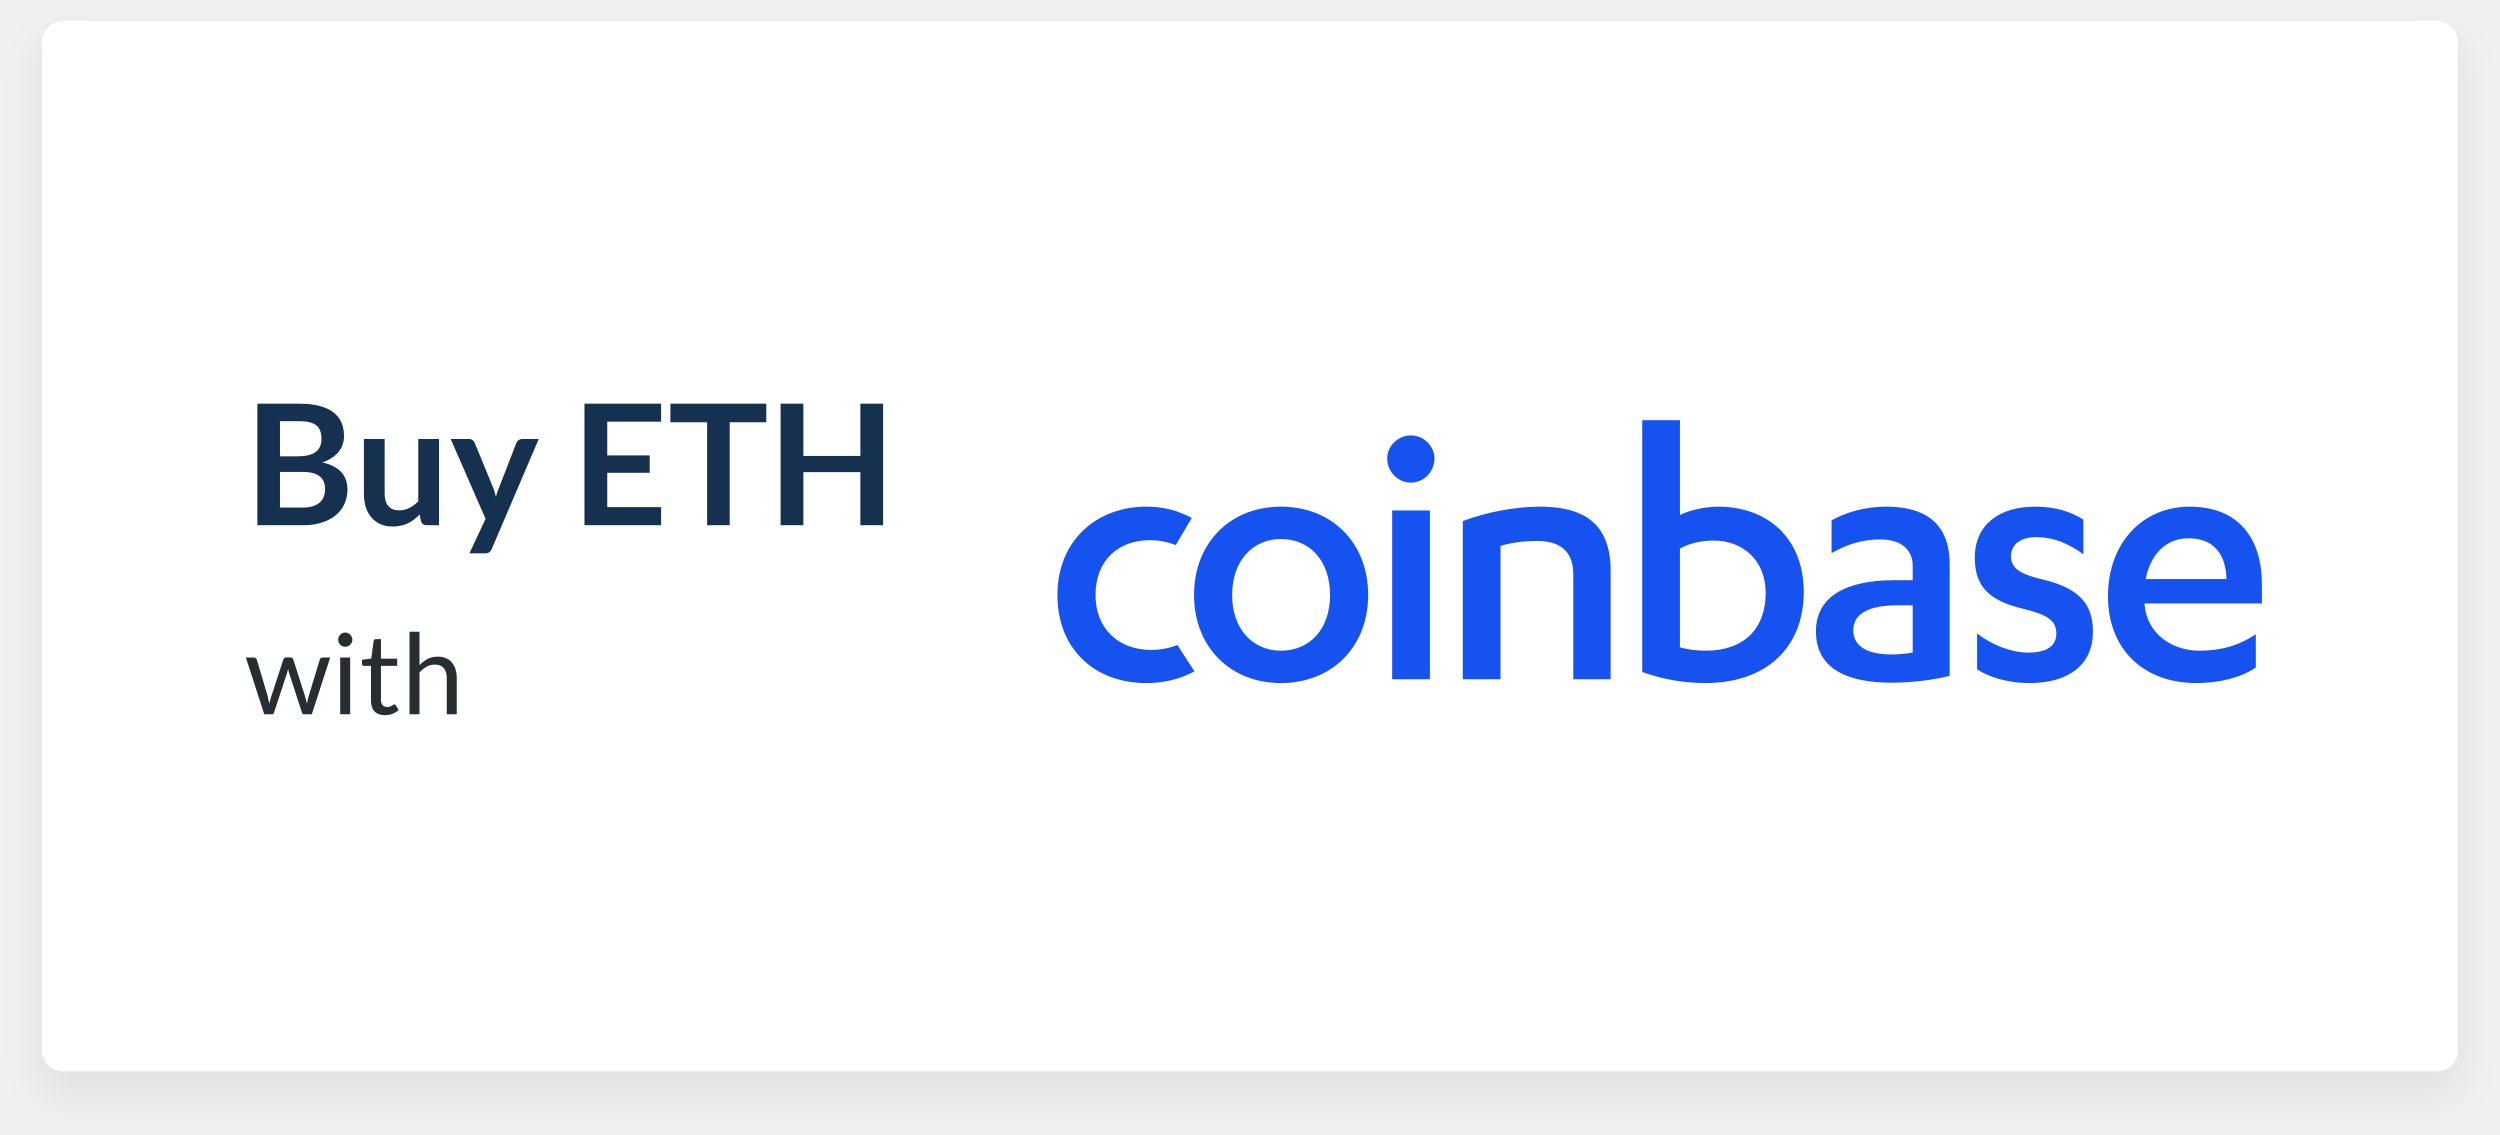
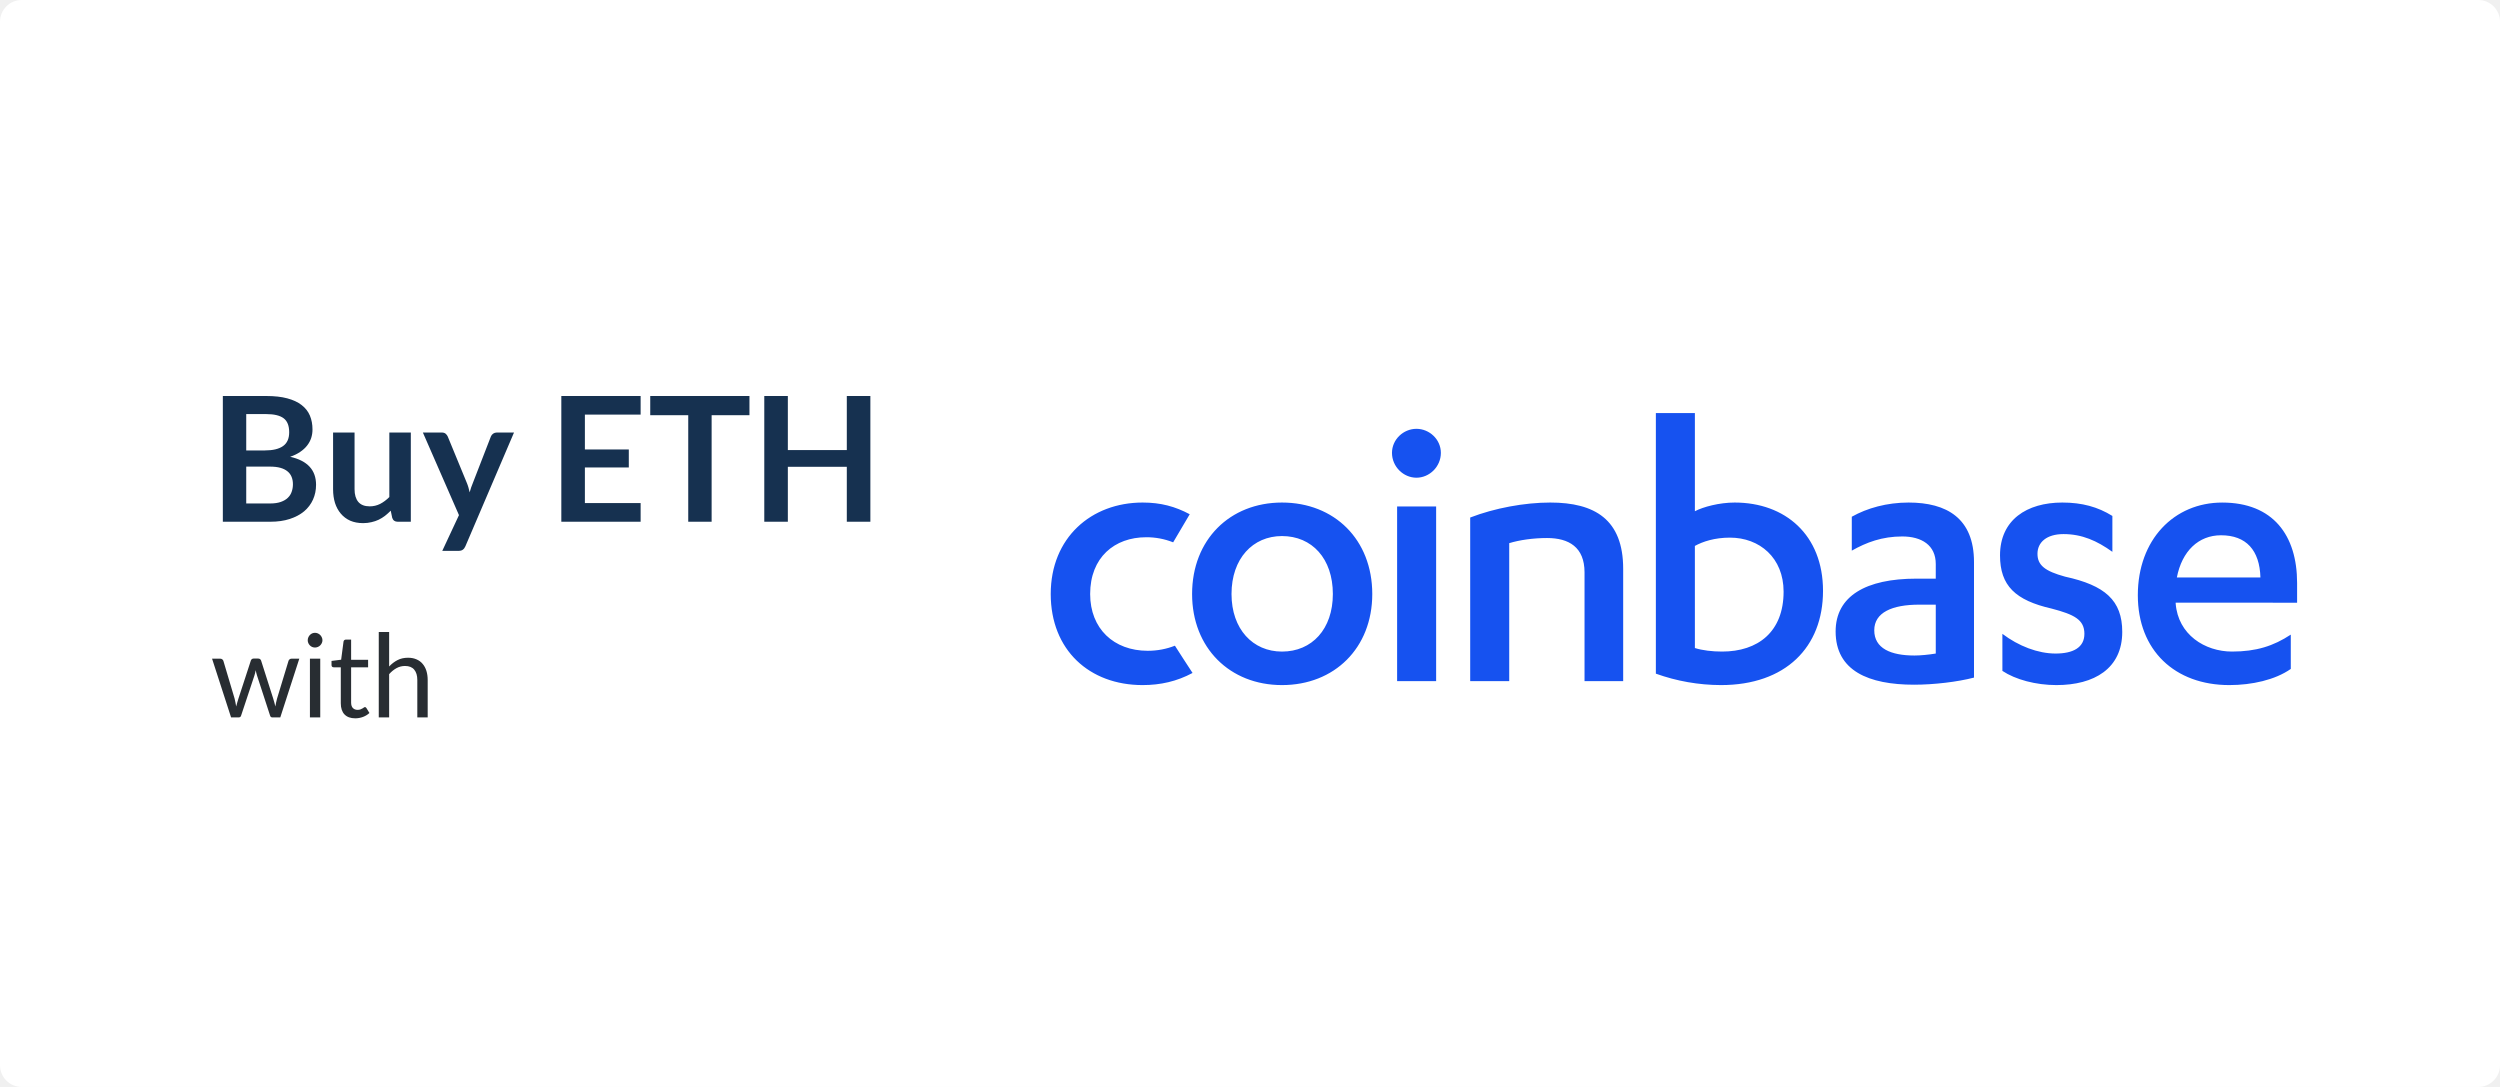
- <svg xmlns="http://www.w3.org/2000/svg" viewBox="0 0 357 162">
-   <g filter="url(#filter0_d)">
-     <rect x="6" y="3" width="345" height="150" rx="3" fill="white" />
-   </g>
-   <path d="M36.752 75V57.648H42.74C43.876 57.648 44.844 57.756 45.644 57.972C46.452 58.188 47.112 58.496 47.624 58.896C48.144 59.296 48.524 59.78 48.764 60.348C49.004 60.916 49.124 61.556 49.124 62.268C49.124 62.676 49.064 63.068 48.944 63.444C48.824 63.812 48.636 64.16 48.38 64.488C48.132 64.808 47.812 65.1 47.42 65.364C47.036 65.628 46.576 65.852 46.04 66.036C48.424 66.572 49.616 67.86 49.616 69.9C49.616 70.636 49.476 71.316 49.196 71.94C48.916 72.564 48.508 73.104 47.972 73.56C47.436 74.008 46.776 74.36 45.992 74.616C45.208 74.872 44.312 75 43.304 75H36.752ZM39.98 67.392V72.48H43.256C43.856 72.48 44.356 72.408 44.756 72.264C45.164 72.12 45.488 71.928 45.728 71.688C45.976 71.448 46.152 71.168 46.256 70.848C46.368 70.528 46.424 70.188 46.424 69.828C46.424 69.452 46.364 69.116 46.244 68.82C46.124 68.516 45.936 68.26 45.68 68.052C45.424 67.836 45.096 67.672 44.696 67.56C44.296 67.448 43.812 67.392 43.244 67.392H39.98ZM39.98 65.16H42.56C43.656 65.16 44.488 64.96 45.056 64.56C45.624 64.16 45.908 63.524 45.908 62.652C45.908 61.748 45.652 61.104 45.14 60.72C44.628 60.336 43.828 60.144 42.74 60.144H39.98V65.16ZM54.929 62.688V70.512C54.929 71.264 55.101 71.848 55.445 72.264C55.797 72.672 56.321 72.876 57.017 72.876C57.529 72.876 58.009 72.764 58.457 72.54C58.905 72.308 59.329 71.992 59.729 71.592V62.688H62.693V75H60.881C60.497 75 60.245 74.82 60.125 74.46L59.921 73.476C59.665 73.732 59.401 73.968 59.129 74.184C58.857 74.392 58.565 74.572 58.253 74.724C57.949 74.868 57.617 74.98 57.257 75.06C56.905 75.148 56.525 75.192 56.117 75.192C55.445 75.192 54.849 75.08 54.329 74.856C53.817 74.624 53.385 74.3 53.033 73.884C52.681 73.468 52.413 72.976 52.229 72.408C52.053 71.832 51.965 71.2 51.965 70.512V62.688H54.929ZM70.225 78.384C70.137 78.592 70.021 78.748 69.877 78.852C69.741 78.964 69.529 79.02 69.241 79.02H67.033L69.337 74.088L64.357 62.688H66.949C67.189 62.688 67.373 62.744 67.501 62.856C67.629 62.968 67.725 63.096 67.789 63.24L70.417 69.624C70.505 69.832 70.581 70.048 70.645 70.272C70.709 70.496 70.765 70.72 70.813 70.944C70.877 70.712 70.945 70.488 71.017 70.272C71.097 70.056 71.181 69.836 71.269 69.612L73.741 63.24C73.805 63.08 73.909 62.948 74.053 62.844C74.205 62.74 74.373 62.688 74.557 62.688H76.933L70.225 78.384ZM94.407 57.648V60.216H86.715V65.028H92.775V67.512H86.715V72.42H94.407V75H83.463V57.648H94.407ZM109.425 57.648V60.3H104.205V75H100.977V60.3H95.733V57.648H109.425ZM126.111 75H122.859V67.416H114.723V75H111.471V57.648H114.723V65.112H122.859V57.648H126.111V75Z" fill="#163150" />
-   <path d="M35.112 93.896H36.232C36.349 93.896 36.445 93.925 36.52 93.984C36.595 94.043 36.645 94.112 36.672 94.192L38.224 99.408C38.267 99.6 38.307 99.787 38.344 99.968C38.381 100.144 38.413 100.323 38.44 100.504C38.483 100.323 38.531 100.144 38.584 99.968C38.637 99.787 38.693 99.6 38.752 99.408L40.464 94.16C40.491 94.08 40.536 94.013 40.6 93.96C40.669 93.907 40.755 93.88 40.856 93.88H41.472C41.579 93.88 41.667 93.907 41.736 93.96C41.805 94.013 41.853 94.08 41.88 94.16L43.552 99.408C43.611 99.595 43.661 99.779 43.704 99.96C43.752 100.141 43.797 100.32 43.84 100.496C43.867 100.32 43.901 100.136 43.944 99.944C43.987 99.752 44.032 99.573 44.08 99.408L45.664 94.192C45.691 94.107 45.741 94.037 45.816 93.984C45.891 93.925 45.979 93.896 46.08 93.896H47.152L44.528 102H43.4C43.261 102 43.165 101.909 43.112 101.728L41.32 96.232C41.277 96.109 41.243 95.987 41.216 95.864C41.189 95.736 41.163 95.611 41.136 95.488C41.109 95.611 41.083 95.736 41.056 95.864C41.029 95.992 40.995 96.117 40.952 96.24L39.136 101.728C39.077 101.909 38.968 102 38.808 102H37.736L35.112 93.896ZM50.002 93.896V102H48.578V93.896H50.002ZM50.322 91.352C50.322 91.491 50.293 91.621 50.234 91.744C50.181 91.861 50.106 91.968 50.01 92.064C49.919 92.155 49.813 92.227 49.69 92.28C49.567 92.333 49.437 92.36 49.298 92.36C49.159 92.36 49.029 92.333 48.906 92.28C48.789 92.227 48.682 92.155 48.586 92.064C48.495 91.968 48.423 91.861 48.37 91.744C48.317 91.621 48.29 91.491 48.29 91.352C48.29 91.213 48.317 91.083 48.37 90.96C48.423 90.832 48.495 90.723 48.586 90.632C48.682 90.536 48.789 90.461 48.906 90.408C49.029 90.355 49.159 90.328 49.298 90.328C49.437 90.328 49.567 90.355 49.69 90.408C49.813 90.461 49.919 90.536 50.01 90.632C50.106 90.723 50.181 90.832 50.234 90.96C50.293 91.083 50.322 91.213 50.322 91.352ZM54.968 102.128C54.328 102.128 53.834 101.949 53.488 101.592C53.146 101.235 52.976 100.72 52.976 100.048V95.088H52C51.914 95.088 51.842 95.064 51.784 95.016C51.725 94.963 51.696 94.883 51.696 94.776V94.208L53.024 94.04L53.352 91.536C53.362 91.456 53.397 91.392 53.456 91.344C53.514 91.291 53.589 91.264 53.68 91.264H54.4V94.056H56.72V95.088H54.4V99.952C54.4 100.293 54.482 100.547 54.648 100.712C54.813 100.877 55.026 100.96 55.288 100.96C55.437 100.96 55.565 100.941 55.672 100.904C55.784 100.861 55.88 100.816 55.96 100.768C56.04 100.72 56.106 100.677 56.16 100.64C56.218 100.597 56.269 100.576 56.312 100.576C56.386 100.576 56.453 100.621 56.512 100.712L56.928 101.392C56.682 101.621 56.386 101.803 56.04 101.936C55.693 102.064 55.336 102.128 54.968 102.128ZM58.48 102V90.216H59.904V94.984C60.251 94.616 60.635 94.323 61.056 94.104C61.478 93.88 61.963 93.768 62.513 93.768C62.955 93.768 63.344 93.843 63.681 93.992C64.022 94.136 64.305 94.344 64.528 94.616C64.758 94.883 64.931 95.205 65.049 95.584C65.166 95.963 65.225 96.381 65.225 96.84V102H63.8V96.84C63.8 96.227 63.659 95.752 63.377 95.416C63.099 95.075 62.672 94.904 62.096 94.904C61.675 94.904 61.281 95.005 60.913 95.208C60.55 95.411 60.214 95.685 59.904 96.032V102H58.48Z" fill="#282D32" />
-   <path fill-rule="evenodd" clip-rule="evenodd" d="M164.386 92.809C165.726 92.809 166.964 92.565 168.138 92.107C168.148 92.13 170.538 95.842 170.572 95.868C168.409 97.03 166.149 97.542 163.678 97.542C156.332 97.542 151 92.701 151 84.974C151 77.191 156.604 72.351 163.678 72.351C166.196 72.351 168.181 72.897 170.181 73.966C169.96 74.333 167.902 77.828 167.895 77.842C166.709 77.371 165.442 77.131 164.167 77.14C159.814 77.14 156.441 79.915 156.441 84.974C156.441 89.762 159.705 92.809 164.386 92.809ZM182.913 72.351C190.15 72.351 195.373 77.467 195.373 84.974C195.373 92.428 190.15 97.542 182.913 97.542C175.732 97.542 170.509 92.429 170.509 84.974C170.509 77.467 175.732 72.351 182.913 72.351ZM182.913 76.976C178.888 76.976 175.949 80.078 175.949 84.974C175.949 89.818 178.887 92.918 182.915 92.918C187.05 92.918 189.934 89.818 189.934 84.974C189.934 80.078 187.05 76.976 182.913 76.976ZM198.802 96.999V72.894H204.187V96.999H198.802ZM198.094 65.494C198.094 63.645 199.673 62.177 201.468 62.177C203.264 62.177 204.84 63.645 204.84 65.495C204.84 67.4 203.264 68.924 201.468 68.924C199.673 68.924 198.094 67.4 198.094 65.495V65.494ZM208.887 74.419C212.259 73.114 216.397 72.351 219.932 72.351C226.081 72.351 229.998 74.69 229.998 81.491V96.999H224.666V81.982C224.666 78.5 222.49 77.247 219.496 77.247C217.591 77.247 215.689 77.52 214.273 77.955V96.999H208.887V74.419ZM234.509 60H239.894V73.549C241.036 72.95 243.267 72.351 245.388 72.351C252.354 72.351 257.576 76.812 257.576 84.539C257.576 92.319 252.408 97.542 243.486 97.542C240.426 97.533 237.388 97 234.509 95.965V60ZM239.894 92.429C240.927 92.754 242.288 92.916 243.648 92.916C248.599 92.916 252.136 90.198 252.136 84.646C252.136 79.968 248.818 77.193 244.737 77.193C242.616 77.193 240.982 77.737 239.892 78.337L239.894 92.429ZM273.136 80.838C273.136 78.226 271.176 77.031 268.51 77.031C265.735 77.031 263.56 77.846 261.547 78.989V74.309C263.669 73.114 266.388 72.351 269.382 72.351C274.658 72.351 278.412 74.527 278.412 80.566V96.508C276.127 97.106 272.865 97.489 270.144 97.489C263.886 97.489 259.316 95.584 259.316 90.143C259.316 85.247 263.504 82.853 270.468 82.853H273.134L273.136 80.838ZM273.136 86.442H270.851C267.096 86.442 264.648 87.531 264.648 89.98C264.648 92.482 266.934 93.461 270.197 93.461C271.014 93.461 272.157 93.352 273.136 93.189V86.442ZM282.329 90.47C284.561 92.155 287.225 93.189 289.674 93.189C292.069 93.189 293.647 92.373 293.647 90.47C293.647 88.509 292.232 87.802 289.132 86.987C284.125 85.844 282.002 83.832 282.002 79.642C282.002 74.745 285.703 72.351 290.599 72.351C293.32 72.351 295.496 72.95 297.508 74.2V79.152C295.387 77.63 293.32 76.704 290.763 76.704C288.424 76.704 287.172 77.846 287.172 79.424C287.172 81.001 288.204 81.818 290.981 82.578C296.478 83.776 298.87 85.846 298.87 90.198C298.87 95.257 295.007 97.542 289.784 97.542C286.955 97.542 284.125 96.782 282.331 95.584L282.329 90.47ZM306.243 86.171V86.28C306.57 90.577 310.268 92.916 314.022 92.916C317.341 92.916 319.736 92.155 322.129 90.577V95.313C319.953 96.835 316.742 97.542 313.643 97.542C306.134 97.542 301.02 92.754 301.02 85.138C301.02 77.467 306.024 72.353 312.663 72.353C319.68 72.353 323 76.868 323 83.449V86.173L306.243 86.171ZM317.939 82.688C317.831 78.933 315.982 76.868 312.499 76.868C309.398 76.868 307.113 79.045 306.406 82.69L317.939 82.688Z" fill="#1652F0" />
-   <defs>
-     <filter id="filter0_d" x="0" y="0" width="357" height="162" filterUnits="userSpaceOnUse" color-interpolation-filters="sRGB">
-       <feFlood flood-opacity="0" result="BackgroundImageFix" />
-       <feColorMatrix in="SourceAlpha" type="matrix" values="0 0 0 0 0 0 0 0 0 0 0 0 0 0 0 0 0 0 127 0" />
-       <feOffset dy="3" />
-       <feGaussianBlur stdDeviation="3" />
-       <feColorMatrix type="matrix" values="0 0 0 0 0 0 0 0 0 0 0 0 0 0 0 0 0 0 0.07 0" />
-       <feBlend mode="normal" in2="BackgroundImageFix" result="effect1_dropShadow" />
-       <feBlend mode="normal" in="SourceGraphic" in2="effect1_dropShadow" result="shape" />
-     </filter>
-   </defs>
+ <svg xmlns="http://www.w3.org/2000/svg" viewBox="0 0 345 150">
+   <rect width="345" height="150" rx="3" fill="white" />
+   <path d="M30.752 72V54.648H36.74C37.876 54.648 38.844 54.756 39.644 54.972C40.452 55.188 41.112 55.496 41.624 55.896C42.144 56.296 42.524 56.78 42.764 57.348C43.004 57.916 43.124 58.556 43.124 59.268C43.124 59.676 43.064 60.068 42.944 60.444C42.824 60.812 42.636 61.16 42.38 61.488C42.132 61.808 41.812 62.1 41.42 62.364C41.036 62.628 40.576 62.852 40.04 63.036C42.424 63.572 43.616 64.86 43.616 66.9C43.616 67.636 43.476 68.316 43.196 68.94C42.916 69.564 42.508 70.104 41.972 70.56C41.436 71.008 40.776 71.36 39.992 71.616C39.208 71.872 38.312 72 37.304 72H30.752ZM33.98 64.392V69.48H37.256C37.856 69.48 38.356 69.408 38.756 69.264C39.164 69.12 39.488 68.928 39.728 68.688C39.976 68.448 40.152 68.168 40.256 67.848C40.368 67.528 40.424 67.188 40.424 66.828C40.424 66.452 40.364 66.116 40.244 65.82C40.124 65.516 39.936 65.26 39.68 65.052C39.424 64.836 39.096 64.672 38.696 64.56C38.296 64.448 37.812 64.392 37.244 64.392H33.98ZM33.98 62.16H36.56C37.656 62.16 38.488 61.96 39.056 61.56C39.624 61.16 39.908 60.524 39.908 59.652C39.908 58.748 39.652 58.104 39.14 57.72C38.628 57.336 37.828 57.144 36.74 57.144H33.98V62.16ZM48.929 59.688V67.512C48.929 68.264 49.101 68.848 49.445 69.264C49.797 69.672 50.321 69.876 51.017 69.876C51.529 69.876 52.009 69.764 52.457 69.54C52.905 69.308 53.329 68.992 53.729 68.592V59.688H56.693V72H54.881C54.497 72 54.245 71.82 54.125 71.46L53.921 70.476C53.665 70.732 53.401 70.968 53.129 71.184C52.857 71.392 52.565 71.572 52.253 71.724C51.949 71.868 51.617 71.98 51.257 72.06C50.905 72.148 50.525 72.192 50.117 72.192C49.445 72.192 48.849 72.08 48.329 71.856C47.817 71.624 47.385 71.3 47.033 70.884C46.681 70.468 46.413 69.976 46.229 69.408C46.053 68.832 45.965 68.2 45.965 67.512V59.688H48.929ZM64.225 75.384C64.137 75.592 64.021 75.748 63.877 75.852C63.741 75.964 63.529 76.02 63.241 76.02H61.033L63.337 71.088L58.357 59.688H60.949C61.189 59.688 61.373 59.744 61.501 59.856C61.629 59.968 61.725 60.096 61.789 60.24L64.417 66.624C64.505 66.832 64.581 67.048 64.645 67.272C64.709 67.496 64.765 67.72 64.813 67.944C64.877 67.712 64.945 67.488 65.017 67.272C65.097 67.056 65.181 66.836 65.269 66.612L67.741 60.24C67.805 60.08 67.909 59.948 68.053 59.844C68.205 59.74 68.373 59.688 68.557 59.688H70.933L64.225 75.384ZM88.407 54.648V57.216H80.715V62.028H86.775V64.512H80.715V69.42H88.407V72H77.463V54.648H88.407ZM103.425 54.648V57.3H98.205V72H94.977V57.3H89.733V54.648H103.425ZM120.111 72H116.859V64.416H108.723V72H105.471V54.648H108.723V62.112H116.859V54.648H120.111V72Z" fill="#163150" />
+   <path d="M41.304 90.896L38.68 99H37.552C37.413 99 37.317 98.909 37.264 98.728L35.472 93.232C35.429 93.109 35.395 92.987 35.368 92.864C35.341 92.736 35.315 92.611 35.288 92.488C35.261 92.611 35.235 92.736 35.208 92.864C35.181 92.987 35.147 93.112 35.104 93.24L33.28 98.728C33.232 98.909 33.125 99 32.96 99H31.888L29.264 90.896H30.384C30.496 90.896 30.589 90.925 30.664 90.984C30.744 91.043 30.797 91.112 30.824 91.192L32.376 96.408C32.467 96.792 32.539 97.155 32.592 97.496C32.64 97.32 32.688 97.141 32.736 96.96C32.789 96.779 32.845 96.595 32.904 96.408L34.616 91.16C34.643 91.08 34.688 91.013 34.752 90.96C34.821 90.907 34.904 90.88 35 90.88H35.624C35.731 90.88 35.819 90.907 35.888 90.96C35.957 91.013 36.005 91.08 36.032 91.16L37.704 96.408C37.763 96.595 37.816 96.779 37.864 96.96C37.912 97.141 37.957 97.32 38 97.496C38.027 97.32 38.059 97.144 38.096 96.968C38.139 96.787 38.184 96.6 38.232 96.408L39.816 91.192C39.843 91.107 39.893 91.037 39.968 90.984C40.043 90.925 40.131 90.896 40.232 90.896H41.304ZM44.194 90.896V99H42.77V90.896H44.194ZM44.498 88.352C44.498 88.491 44.469 88.621 44.41 88.744C44.357 88.861 44.282 88.968 44.187 89.064C44.096 89.155 43.986 89.227 43.858 89.28C43.736 89.333 43.605 89.36 43.467 89.36C43.328 89.36 43.197 89.333 43.075 89.28C42.957 89.227 42.853 89.155 42.763 89.064C42.672 88.968 42.6 88.861 42.547 88.744C42.493 88.621 42.467 88.491 42.467 88.352C42.467 88.213 42.493 88.083 42.547 87.96C42.6 87.832 42.672 87.723 42.763 87.632C42.853 87.536 42.957 87.461 43.075 87.408C43.197 87.355 43.328 87.328 43.467 87.328C43.605 87.328 43.736 87.355 43.858 87.408C43.986 87.461 44.096 87.536 44.187 87.632C44.282 87.723 44.357 87.832 44.41 87.96C44.469 88.083 44.498 88.213 44.498 88.352ZM49.022 99.128C48.382 99.128 47.889 98.949 47.542 98.592C47.201 98.235 47.03 97.72 47.03 97.048V92.088H46.054C45.969 92.088 45.897 92.064 45.838 92.016C45.78 91.963 45.75 91.883 45.75 91.776V91.208L47.078 91.04L47.406 88.536C47.422 88.456 47.457 88.392 47.51 88.344C47.569 88.291 47.644 88.264 47.734 88.264H48.454V91.056H50.798V92.088H48.454V96.952C48.454 97.293 48.537 97.547 48.702 97.712C48.868 97.877 49.081 97.96 49.342 97.96C49.492 97.96 49.62 97.941 49.726 97.904C49.838 97.861 49.934 97.816 50.014 97.768C50.094 97.72 50.161 97.677 50.214 97.64C50.273 97.597 50.324 97.576 50.366 97.576C50.441 97.576 50.508 97.621 50.566 97.712L50.982 98.392C50.737 98.621 50.441 98.803 50.094 98.936C49.748 99.064 49.39 99.128 49.022 99.128ZM53.701 91.976C54.047 91.608 54.431 91.315 54.853 91.096C55.274 90.877 55.759 90.768 56.309 90.768C56.751 90.768 57.141 90.843 57.477 90.992C57.818 91.136 58.101 91.344 58.325 91.616C58.554 91.883 58.727 92.205 58.845 92.584C58.962 92.963 59.021 93.381 59.021 93.84V99H57.589V93.84C57.589 93.227 57.447 92.752 57.165 92.416C56.887 92.075 56.463 91.904 55.893 91.904C55.471 91.904 55.077 92.005 54.709 92.208C54.346 92.411 54.01 92.685 53.701 93.032V99H52.269V87.216H53.701V91.976Z" fill="#282D32" />
+   <path fill-rule="evenodd" clip-rule="evenodd" d="M158.386 89.809C159.726 89.809 160.964 89.565 162.138 89.107C162.148 89.13 164.538 92.842 164.572 92.868C162.409 94.03 160.149 94.542 157.678 94.542C150.332 94.542 145 89.701 145 81.974C145 74.191 150.604 69.351 157.678 69.351C160.196 69.351 162.181 69.897 164.181 70.966C163.96 71.333 161.902 74.828 161.895 74.842C160.709 74.371 159.442 74.131 158.167 74.14C153.814 74.14 150.441 76.915 150.441 81.974C150.441 86.762 153.705 89.809 158.386 89.809ZM176.913 69.351C184.15 69.351 189.373 74.467 189.373 81.974C189.373 89.428 184.15 94.542 176.913 94.542C169.732 94.542 164.509 89.429 164.509 81.974C164.509 74.467 169.732 69.351 176.913 69.351ZM176.913 73.976C172.888 73.976 169.949 77.078 169.949 81.974C169.949 86.818 172.887 89.918 176.915 89.918C181.05 89.918 183.934 86.818 183.934 81.974C183.934 77.078 181.05 73.976 176.913 73.976ZM192.802 93.999V69.894H198.187V93.999H192.802ZM192.094 62.494C192.094 60.645 193.673 59.177 195.468 59.177C197.264 59.177 198.84 60.645 198.84 62.495C198.84 64.4 197.264 65.924 195.468 65.924C193.673 65.924 192.094 64.4 192.094 62.495V62.494ZM202.887 71.419C206.259 70.114 210.397 69.351 213.932 69.351C220.081 69.351 223.998 71.69 223.998 78.491V93.999H218.666V78.982C218.666 75.5 216.49 74.247 213.496 74.247C211.591 74.247 209.689 74.52 208.273 74.955V93.999H202.887V71.419ZM228.509 57H233.894V70.549C235.036 69.95 237.267 69.351 239.388 69.351C246.354 69.351 251.576 73.812 251.576 81.539C251.576 89.319 246.408 94.542 237.486 94.542C234.426 94.533 231.388 94 228.509 92.965V57ZM233.894 89.429C234.927 89.754 236.288 89.916 237.648 89.916C242.599 89.916 246.136 87.198 246.136 81.646C246.136 76.968 242.818 74.193 238.737 74.193C236.616 74.193 234.982 74.737 233.892 75.337L233.894 89.429ZM267.136 77.838C267.136 75.226 265.176 74.031 262.51 74.031C259.735 74.031 257.56 74.846 255.547 75.989V71.309C257.669 70.114 260.388 69.351 263.382 69.351C268.658 69.351 272.412 71.527 272.412 77.566V93.508C270.127 94.106 266.865 94.489 264.144 94.489C257.886 94.489 253.316 92.584 253.316 87.143C253.316 82.247 257.504 79.853 264.468 79.853H267.134L267.136 77.838ZM267.136 83.442H264.851C261.096 83.442 258.648 84.531 258.648 86.98C258.648 89.482 260.934 90.461 264.197 90.461C265.014 90.461 266.157 90.352 267.136 90.189V83.442ZM276.329 87.47C278.561 89.155 281.225 90.189 283.674 90.189C286.069 90.189 287.647 89.373 287.647 87.47C287.647 85.509 286.232 84.802 283.132 83.987C278.125 82.844 276.002 80.832 276.002 76.642C276.002 71.745 279.703 69.351 284.599 69.351C287.32 69.351 289.496 69.95 291.508 71.2V76.152C289.387 74.63 287.32 73.704 284.763 73.704C282.424 73.704 281.172 74.846 281.172 76.424C281.172 78.001 282.204 78.818 284.981 79.578C290.478 80.776 292.87 82.846 292.87 87.198C292.87 92.257 289.007 94.542 283.784 94.542C280.955 94.542 278.125 93.782 276.331 92.584L276.329 87.47ZM300.243 83.171V83.28C300.57 87.577 304.268 89.916 308.022 89.916C311.341 89.916 313.736 89.155 316.129 87.577V92.313C313.953 93.835 310.742 94.542 307.643 94.542C300.134 94.542 295.02 89.754 295.02 82.138C295.02 74.467 300.024 69.353 306.663 69.353C313.68 69.353 317 73.868 317 80.449V83.173L300.243 83.171ZM311.939 79.688C311.831 75.933 309.982 73.868 306.499 73.868C303.398 73.868 301.113 76.045 300.406 79.69L311.939 79.688Z" fill="#1652F0" />
</svg>
